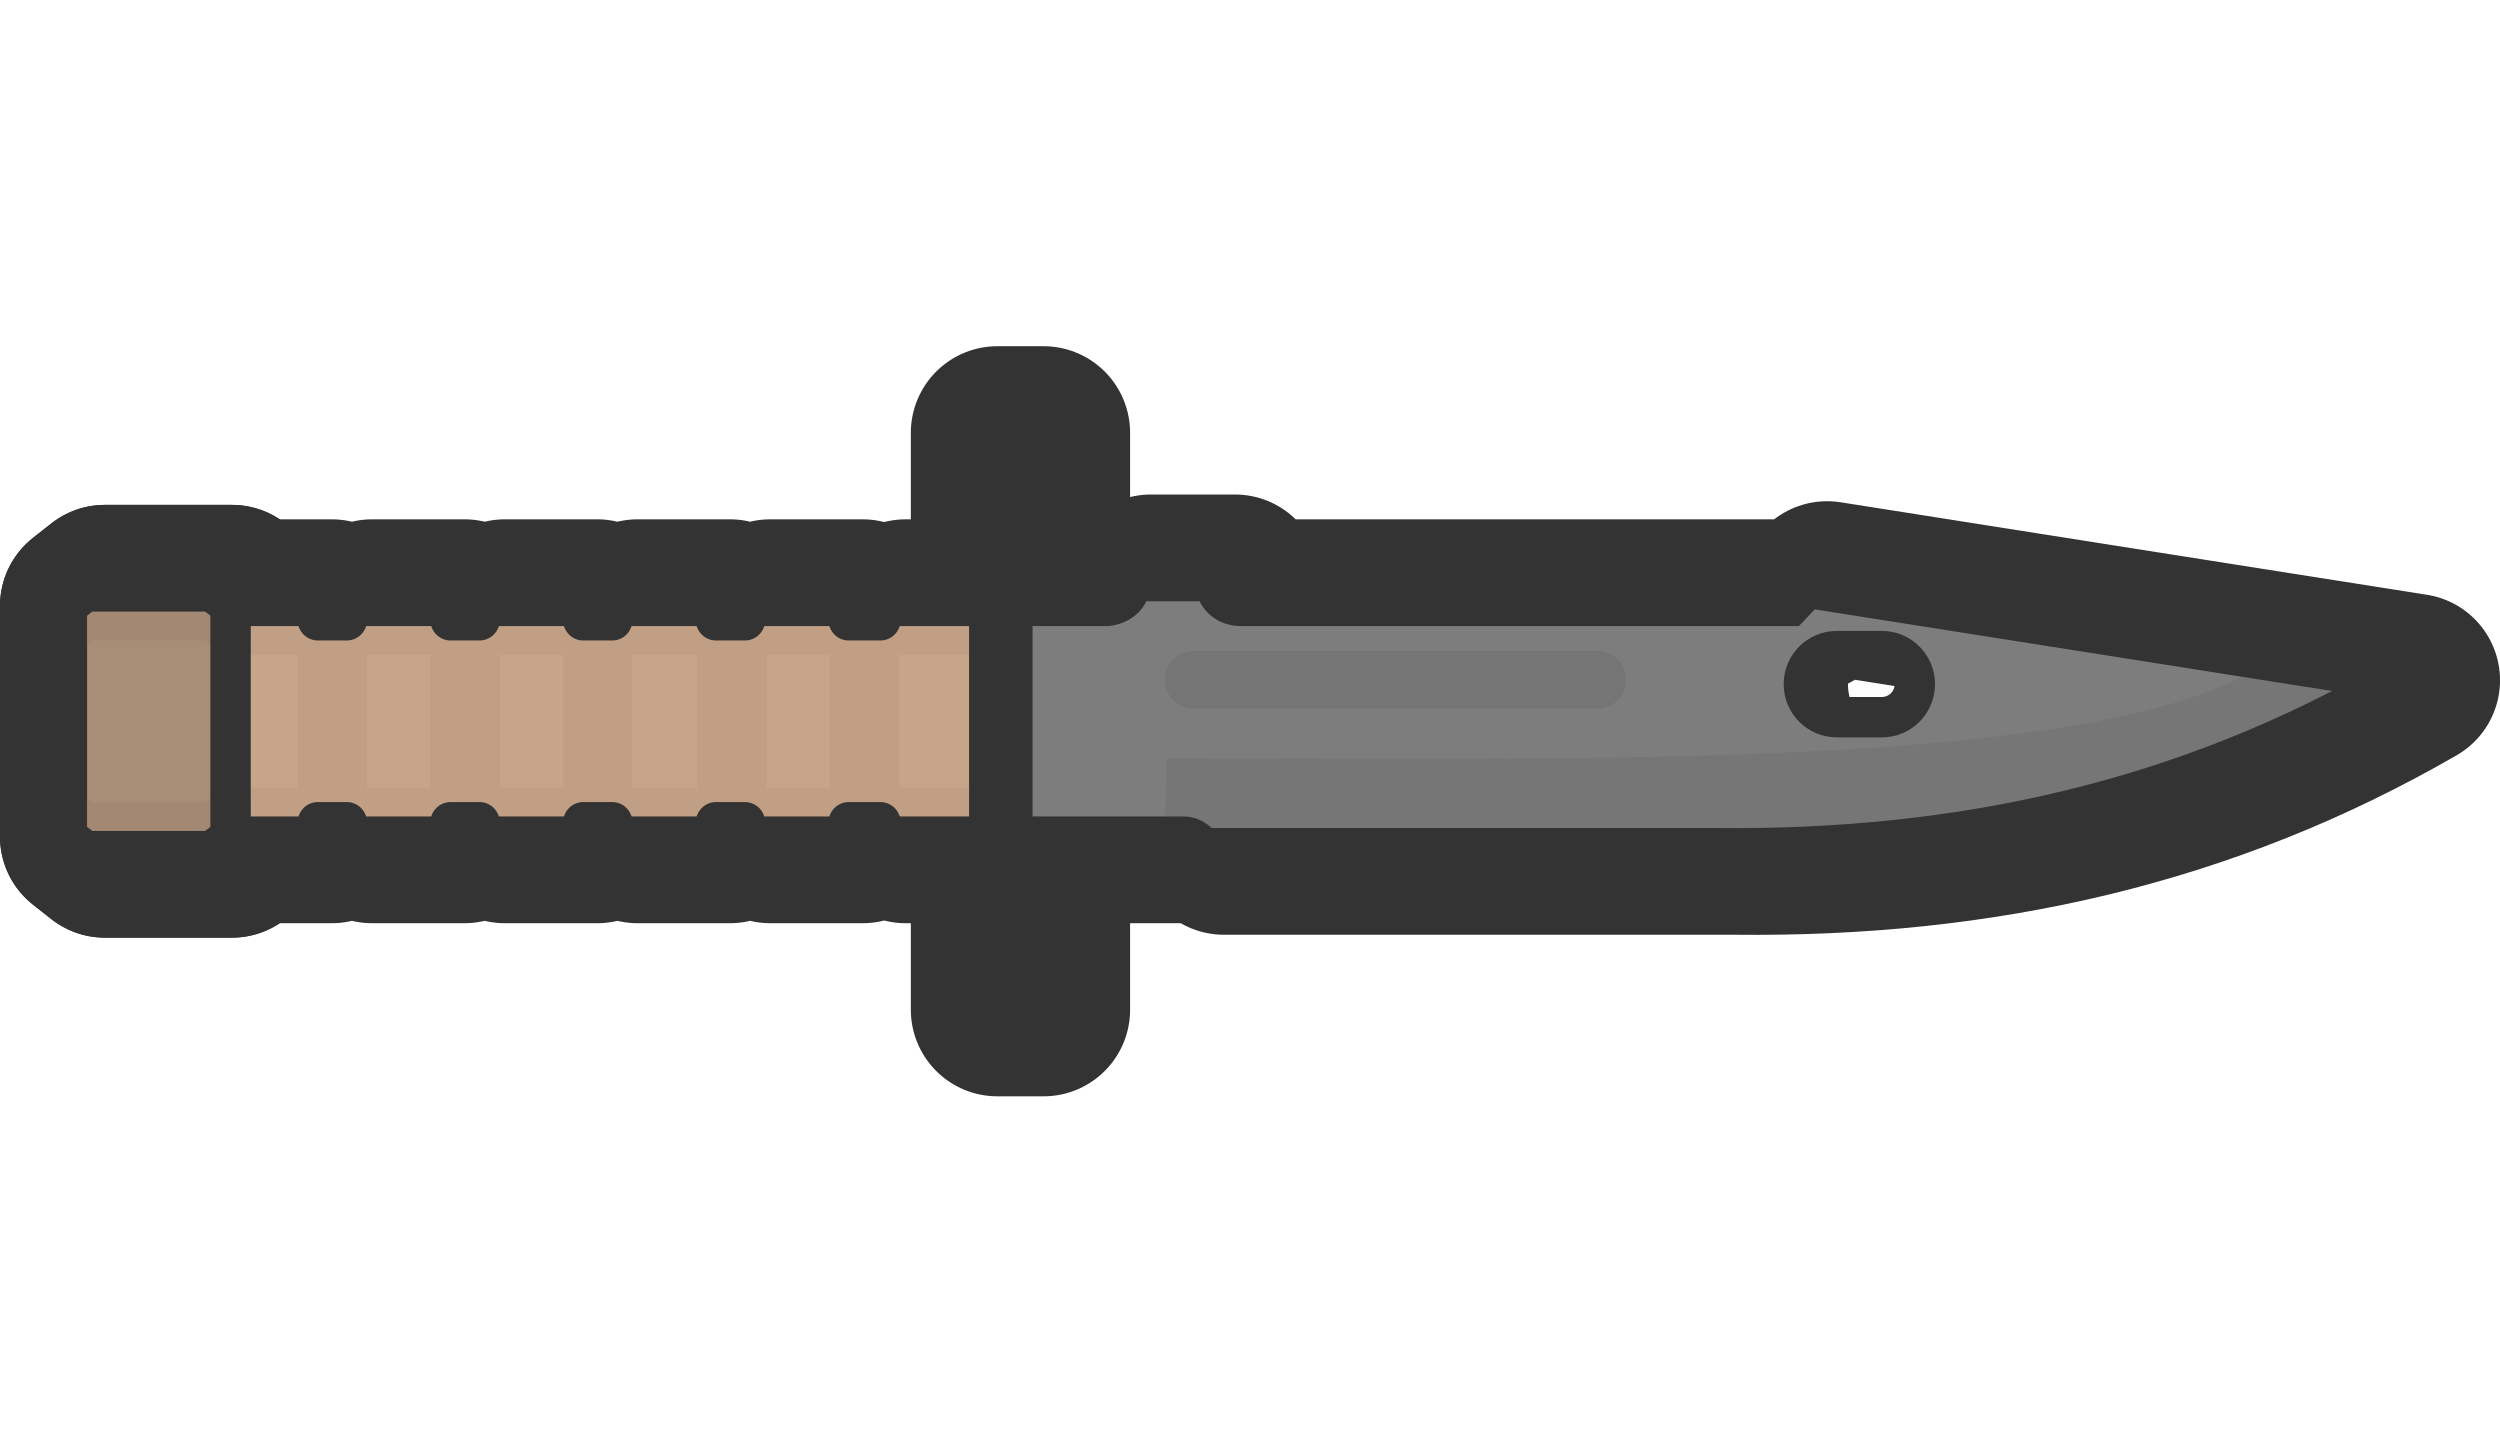
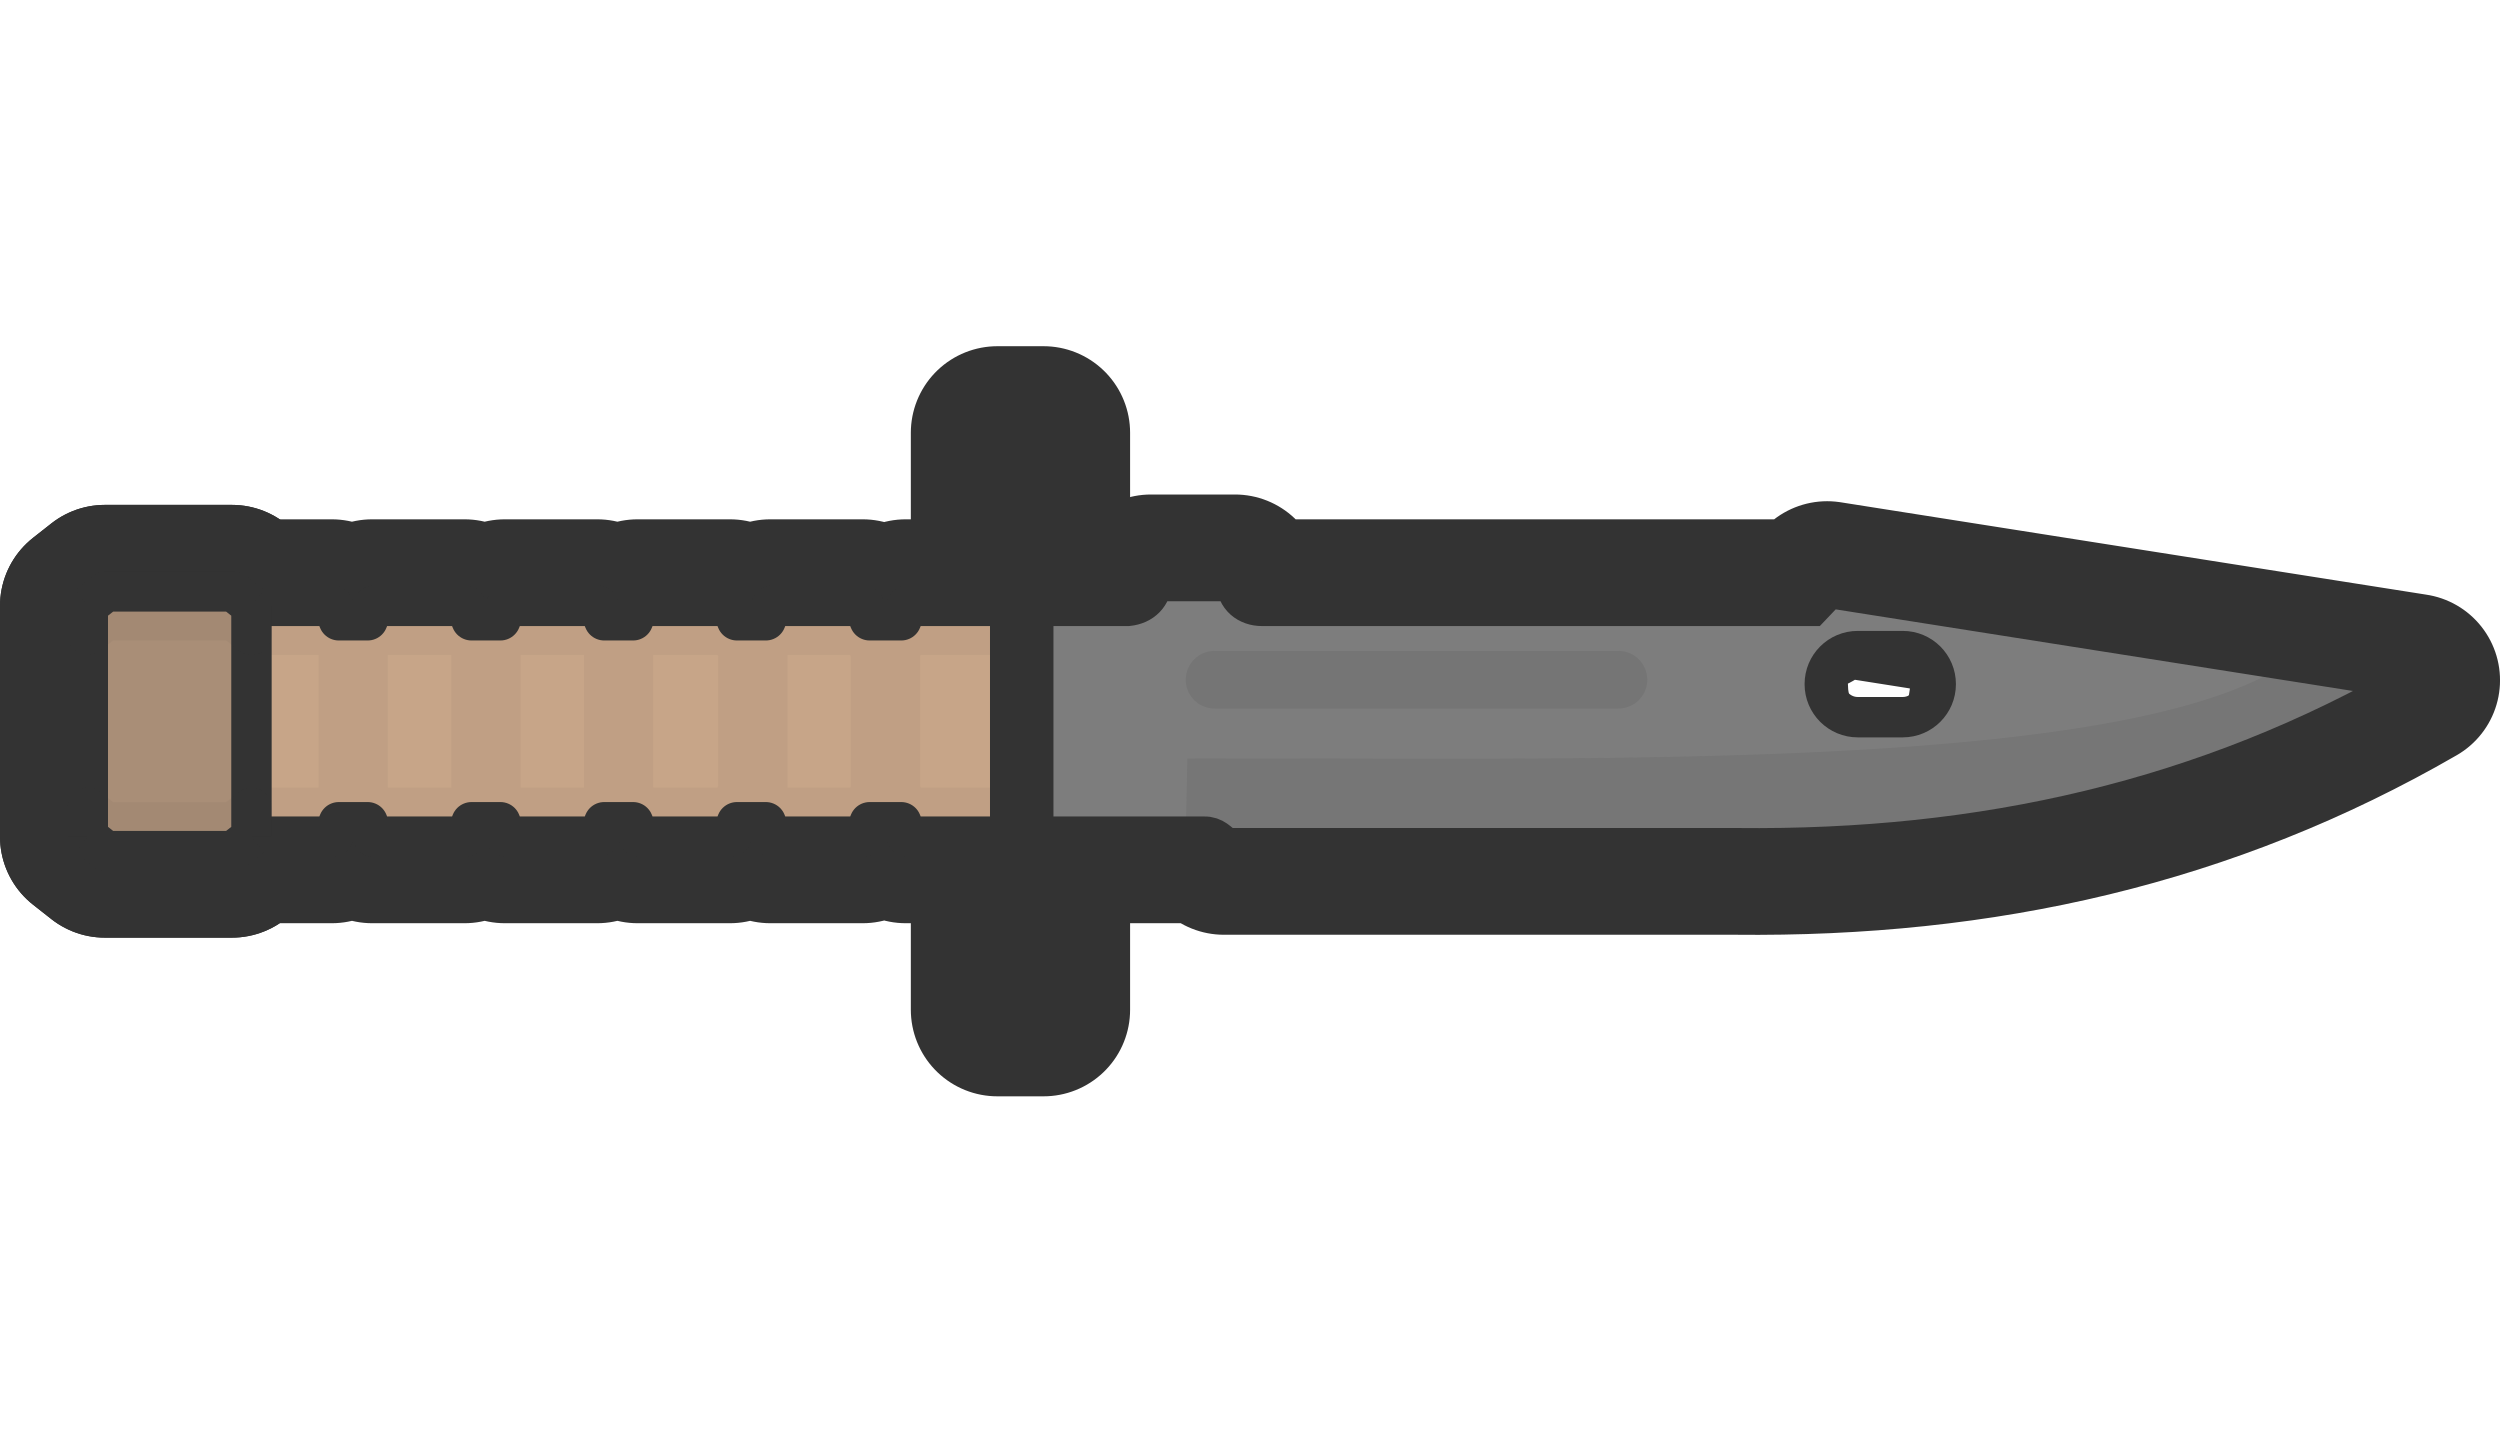
<svg xmlns="http://www.w3.org/2000/svg" width="433.265mm" height="250mm" viewBox="0 0 433.265 250" version="1.1" id="svg5" xml:space="preserve">
  <defs id="defs2" />
  <g id="layer1">
    <g id="g1" transform="translate(77.85347,175.0096)">
      <path id="rect1-8-6" style="fill:none;fill-opacity:1;stroke:#333333;stroke-width:30;stroke-linecap:round;stroke-linejoin:round;stroke-dasharray:none" d="m -59.678,-72.51 -3.176,2.5 v 40 l 3.176,2.5 v 5.2e-4 h 22.013 v -5.2e-4 l 3.176,-2.5 h 14.136 l 1,-2.5 h 5 l 1,2.5 H 2.646 l 1,-2.5 h 5 l 1,2.5 h 16.001 l 1,-2.5 h 5 l 1,2.5 h 16.001 l 1,-2.5 h 5 l 1,2.5 h 16.001 l 1,-2.5 h 5.471 l 1,2.5 H 97.453 V -70.01 H 79.117 l -1,2.5 h -5.471 l -1,-2.5 h -16.001 l -1,2.5 h -5 l -1,-2.5 h -16.001 l -1,2.5 h -5 l -1,-2.5 H 9.645 l -1,2.5 h -5 l -1,-2.5 h -16.001 l -1,2.5 h -5 l -1,-2.5 h -14.136 l -3.176,-2.5 z" />
      <path style="fill:none;fill-opacity:1;stroke:#333333;stroke-width:30;stroke-linecap:butt;stroke-linejoin:round;stroke-dasharray:none;stroke-opacity:1" d="m -34.49,-30.009 v -40 l -3.176,-2.5 h -22.013 l -3.176,2.5 v 40 l 3.176,2.5 h 22.013 z" id="path3-2-5" />
      <rect style="fill:none;fill-opacity:1;stroke:#333333;stroke-width:30;stroke-linecap:round;stroke-linejoin:round;stroke-dasharray:none;stroke-opacity:1" id="rect2-0-4" width="8" height="100" x="94.999" y="-100.01" />
      <path id="path2-8-1" style="fill:none;fill-opacity:1;stroke:#333333;stroke-width:30;stroke-linecap:butt;stroke-linejoin:round;stroke-dasharray:none;stroke-opacity:1" d="m 121.616,-74.31 c -0.158,2.425 -1.742,4.039 -4.203,4.3 H 97.146 l 0.525,40 h 32.94 c 1.631,-0.046 2.449,1.013 3.648,2 h 88.676 c 42.59,0.466 81.412,-8.255 117.48,-29.107 l -101.619,-16.029 -2.983,3.136 h -95.192 c -2.338,0.001 -4.434,-1.483 -4.444,-4.3 z m 122.284,12.139 h 7.775 c 3.173,0 5.727,2.554 5.727,5.726 0,3.173 -2.554,5.727 -5.727,5.727 h -7.775 c -3.173,0 -5.727,-2.554 -5.727,-5.727 0,-3.173 2.554,-5.726 5.727,-5.726 z" />
    </g>
-     <g id="g2" transform="translate(8.094009)">
+     <g id="g2" transform="translate(11.71796)">
      <path id="rect1-8" style="fill:#c7a588;fill-opacity:1;stroke:#333333;stroke-width:7;stroke-linecap:round;stroke-linejoin:round;stroke-dasharray:none" d="m 6.675,102.5 -3.176,2.5 v 40 l 3.176,2.5 v 5.2e-4 h 22.013 v -5.2e-4 l 3.176,-2.5 h 14.136 l 1,-2.5 h 5 l 1,2.5 h 16.001 l 1,-2.5 h 5 l 1,2.5 H 91.999 l 1,-2.5 h 5 l 1,2.5 h 16.001 l 1,-2.5 h 5 l 1,2.5 h 16.001 l 1,-2.5 h 5.471 l 1,2.5 h 18.336 v -40 h -18.336 l -1,2.5 h -5.471 l -1,-2.5 h -16.001 l -1,2.5 h -5 l -1,-2.5 H 98.999 l -1,2.5 h -5 l -1,-2.5 H 75.999 l -1,2.5 h -5 l -1,-2.5 H 52.999 l -1,2.5 h -5 l -1,-2.5 H 31.863 l -3.176,-2.5 z" />
      <path id="path1-0" style="fill:none;fill-opacity:0.051;stroke:#333333;stroke-width:7;stroke-linecap:round;stroke-linejoin:round;stroke-dasharray:none;stroke-opacity:0.05" d="m 31.863,105 v 5 h 14.136 l 1,2.5 v 25.001 l -1,2.5 H 31.863 v 5 h 14.136 l 1,-2.5 h 5 l 0.999,2.5 H 68.999 l 1,-2.5 h 5 l 0.999,2.5 H 91.999 l 1,-2.5 h 5 l 0.999,2.5 h 16.001 l 1,-2.5 h 5 l 0.999,2.5 h 16.001 l 1,-2.5 h 5.471 l 0.999,2.5 h 18.336 v -5 h -18.336 l -0.999,-2.5 h -0.235 v -25.001 h 0.235 l 0.999,-2.5 h 18.336 v -5 h -18.336 l -0.999,2.5 h -5.471 l -1,-2.5 h -16.001 l -0.999,2.5 h -5 l -1,-2.5 H 98.999 l -0.999,2.5 h -5 l -1,-2.5 H 75.999 l -0.999,2.5 h -5 L 68.999,105 H 52.999 l -0.999,2.5 h -5 l -1,-2.5 z m 21.135,5 H 68.999 l 1,2.5 v 25.001 l -1,2.5 H 52.999 l -0.999,-2.5 v -25.001 z m 23,0 H 91.999 l 1,2.5 v 25.001 l -1,2.5 H 75.999 l -0.999,-2.5 v -25.001 z m 23,0 h 16.001 l 1,2.5 h 0.263 v 25.001 h -0.263 l -1,2.5 H 98.999 l -0.999,-2.5 v -25.001 z m 23,0 h 16.001 l 1,2.5 h 0.235 v 25.001 h -0.235 l -1,2.5 h -16.001 l -0.999,-2.5 h 0.263 v -25.001 h -0.263 z" />
      <path style="fill:#a98e77;fill-opacity:1;stroke:#333333;stroke-width:7;stroke-linecap:butt;stroke-linejoin:bevel;stroke-dasharray:none;stroke-opacity:1" d="m 31.863,145 v -40 l -3.176,-2.5 H 6.675 l -3.176,2.5 v 40 l 3.176,2.5 h 22.013 z" id="path3-2" />
      <g id="g4-4" transform="translate(-35.85802,-246.9999)">
        <path id="path2-8" style="fill:#7d7d7d;fill-opacity:1;stroke:#333333;stroke-width:7;stroke-linecap:butt;stroke-linejoin:miter;stroke-dasharray:none;stroke-opacity:1" d="m 223.827,347.7 c -0.158,2.425 -1.742,4.039 -4.203,4.3 h -20.266 l 0.525,40 h 32.94 c 1.631,-0.046 2.449,1.013 3.648,2 h 88.676 c 42.59,0.466 81.412,-8.255 117.48,-29.107 l -101.619,-16.029 -2.983,3.136 h -95.192 c -2.338,10e-4 -4.434,-1.483 -4.444,-4.3 z m 122.284,12.139 h 7.775 c 3.173,0 5.727,2.554 5.727,5.726 0,3.173 -2.554,5.727 -5.727,5.727 h -7.775 c -3.173,0 -5.727,-2.554 -5.727,-5.727 0,-3.173 2.554,-5.726 5.727,-5.726 z" />
        <path style="fill:#333333;fill-opacity:0.1;stroke:#000000;stroke-width:0;stroke-linecap:butt;stroke-linejoin:miter;stroke-dasharray:none;stroke-opacity:1" d="m 229.916,378.466 -0.286,13.534 6.84,2 118.992,-1.322 43.928,-8.835 37.036,-15.499 -15.083,-7.478 -1.547,1.507 c -30.035,18.969 -126.414,15.779 -189.88,16.094 z" id="path4-3" />
        <rect style="fill:#333333;fill-opacity:0.102;stroke:#333333;stroke-width:0;stroke-linecap:round;stroke-linejoin:round;stroke-dasharray:none;stroke-opacity:1" id="rect4-9" width="80" height="10" x="229.629" y="359.8" ry="5" />
      </g>
      <rect style="fill:#333333;fill-opacity:1;stroke:#333333;stroke-width:3;stroke-linecap:round;stroke-linejoin:round;stroke-dasharray:none;stroke-opacity:1" id="rect2-0" width="8" height="100" x="161.353" y="75" />
      <path style="fill:none;fill-opacity:0.05;stroke:#333333;stroke-width:7;stroke-linecap:butt;stroke-linejoin:round;stroke-dasharray:none;stroke-opacity:0.05" d="m 3.5,105 3.176,-2.5 h 22.013 l 3.176,2.5 m -28.364,0 v 5 l 3.176,-2.5 h 22.013 l 3.176,2.5 v -5" id="path5-5" />
      <path style="fill:none;fill-opacity:0.05;stroke:#333333;stroke-width:7;stroke-linecap:butt;stroke-linejoin:round;stroke-dasharray:none;stroke-opacity:0.05" d="m 3.5,145 3.176,2.5 h 22.013 l 3.176,-2.5 m -28.364,0 v -5 l 3.176,2.5 h 22.013 l 3.176,-2.5 v 5" id="path5-6-2" />
    </g>
  </g>
</svg>
